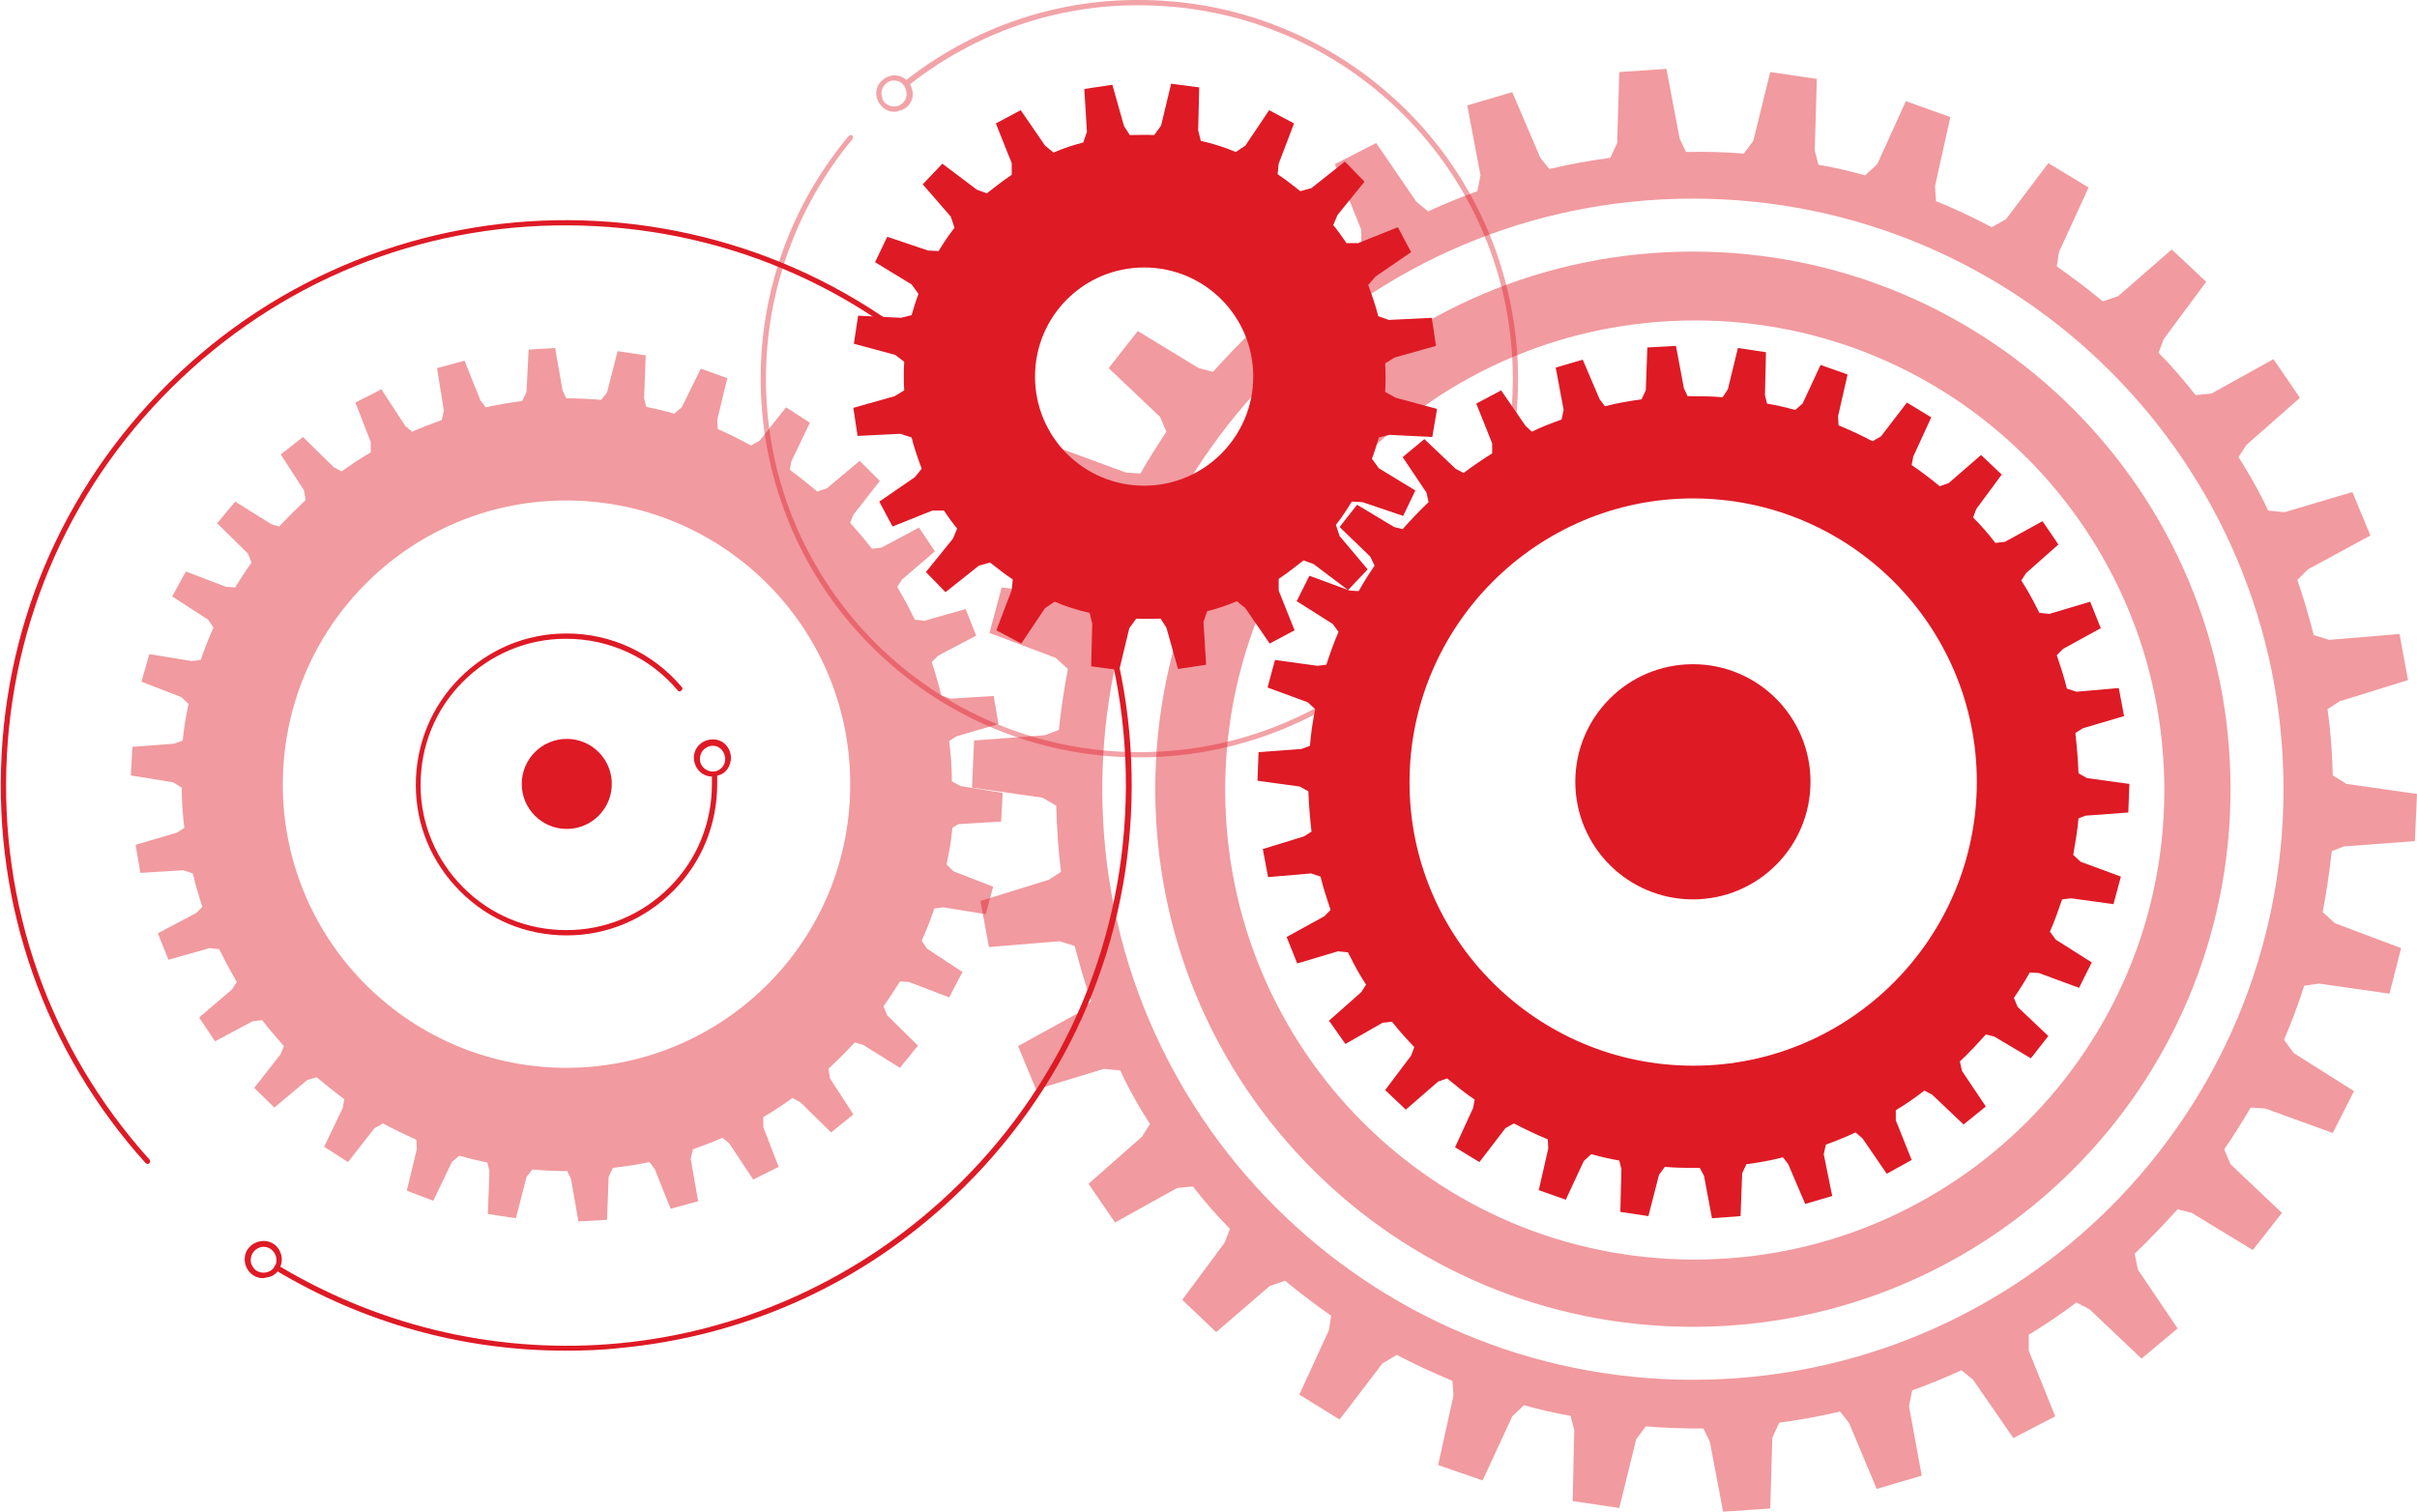
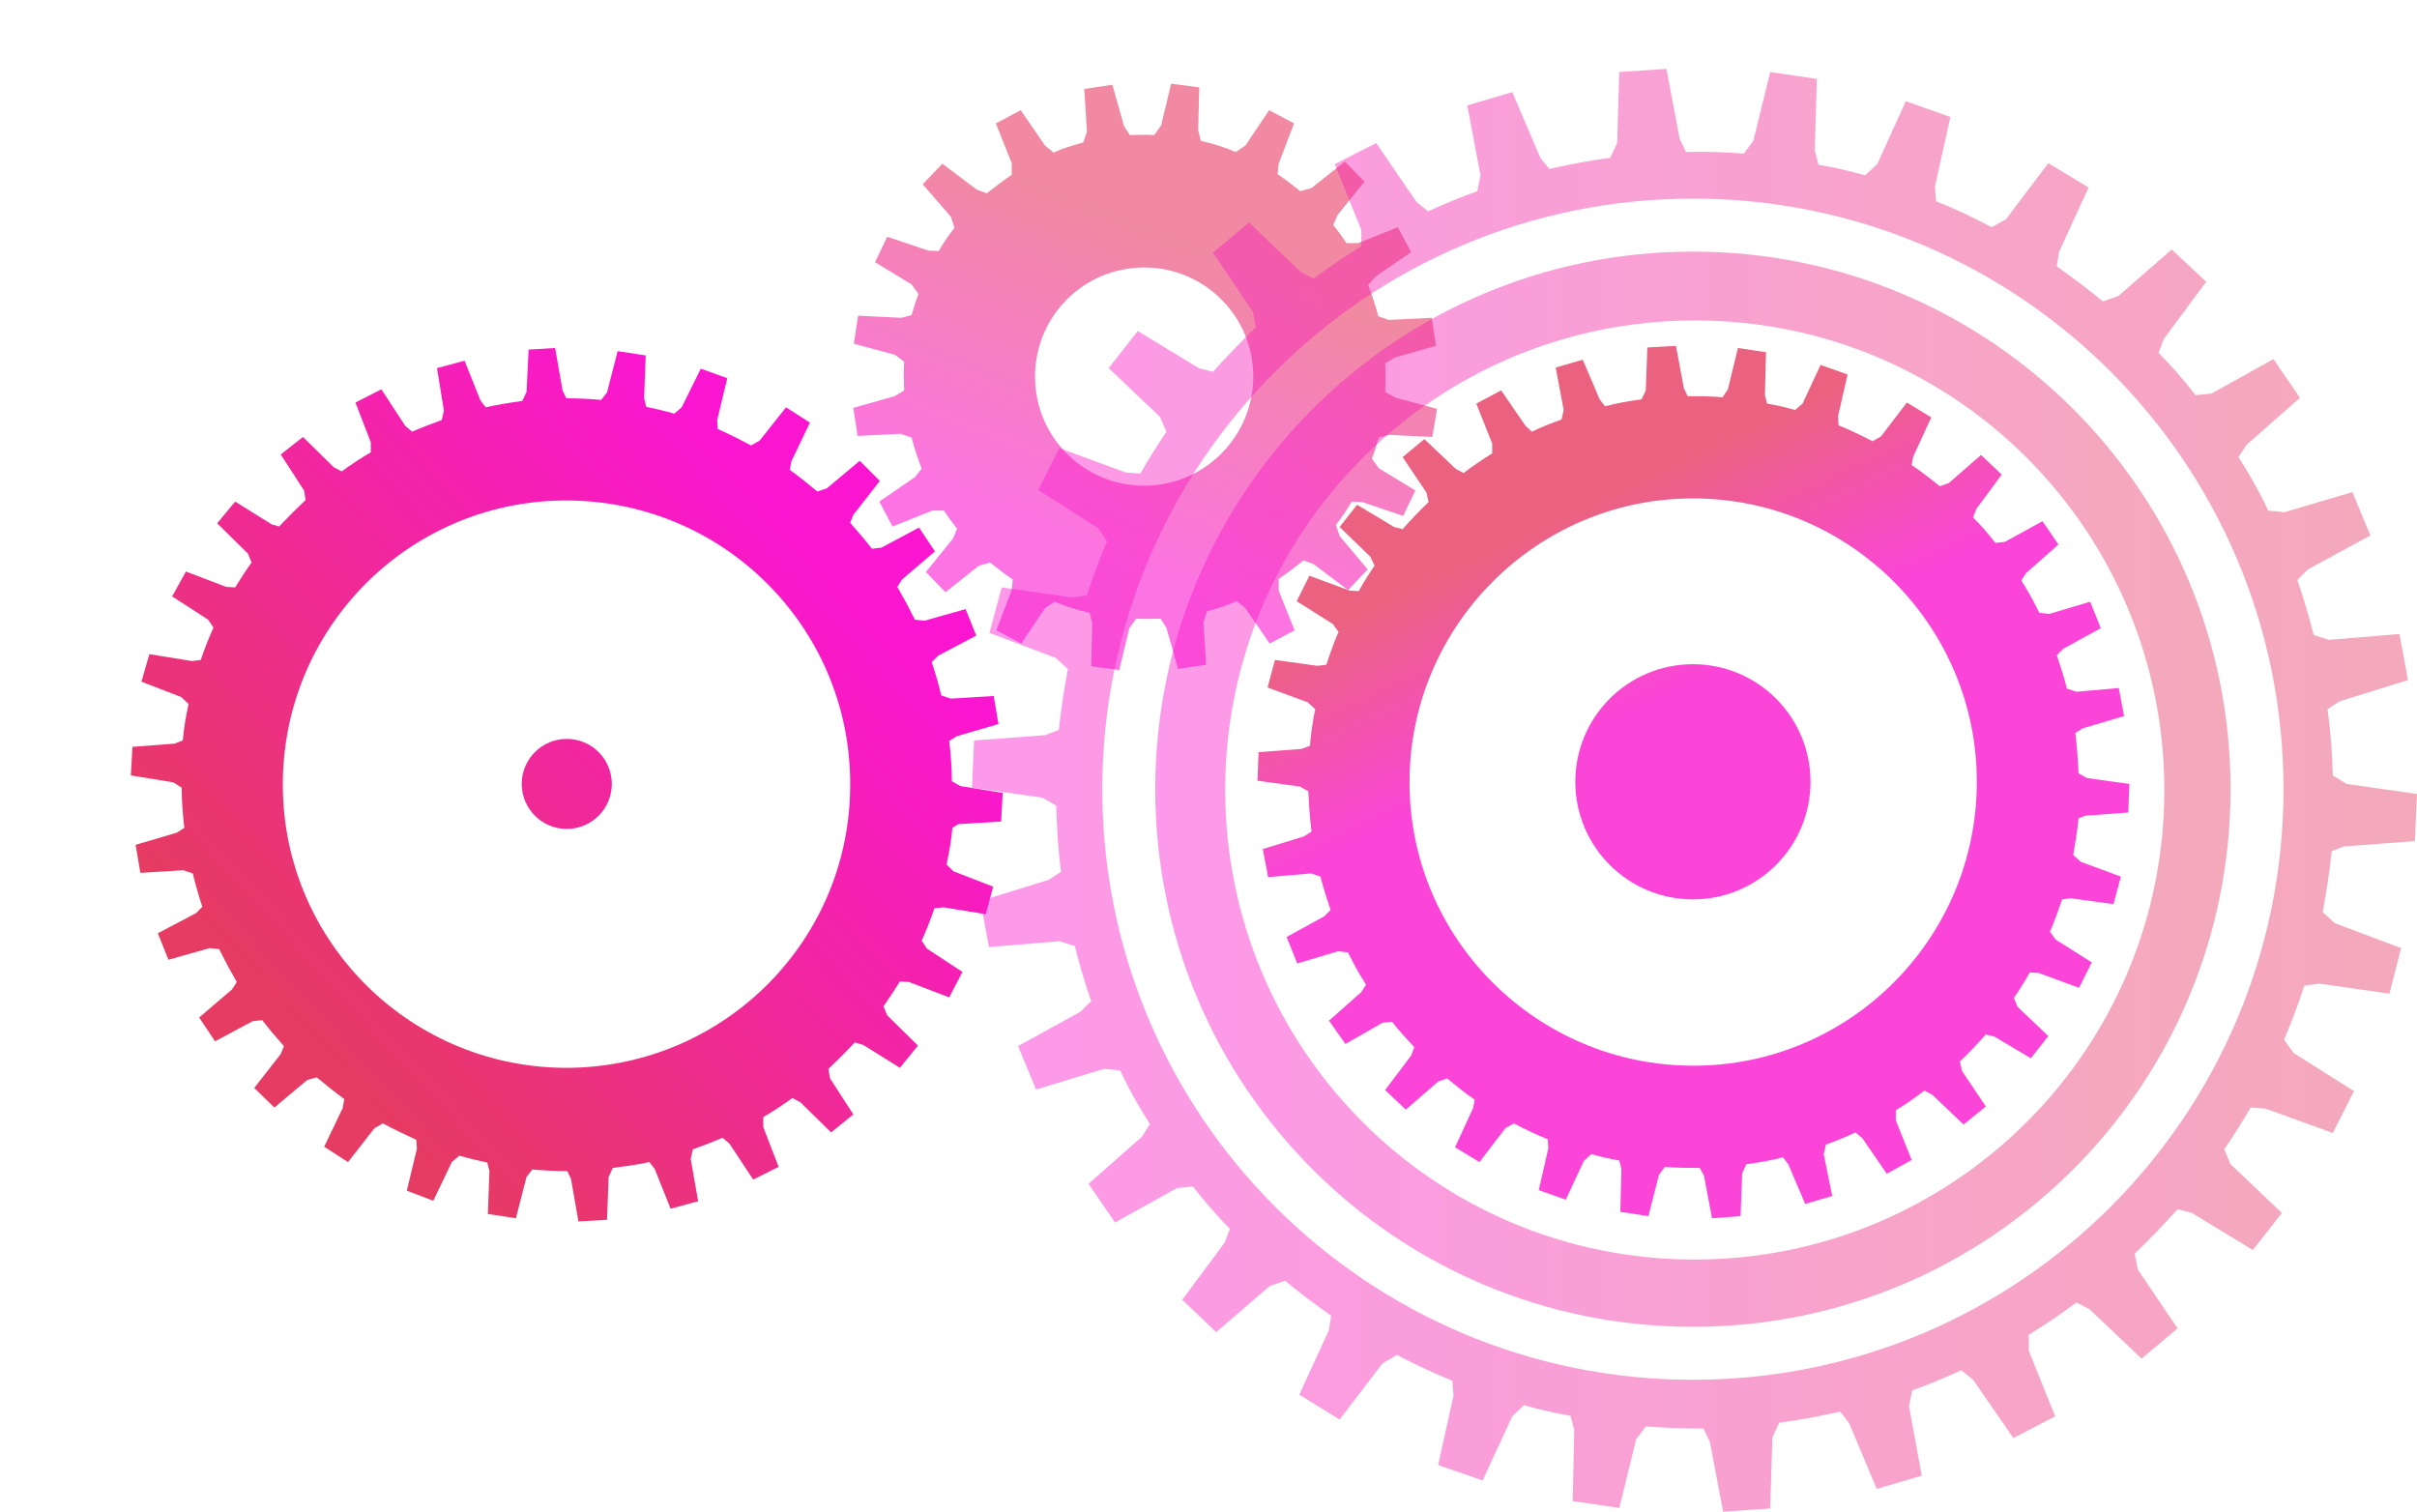
<svg xmlns="http://www.w3.org/2000/svg" version="1.1" id="Layer_1" x="0px" y="0px" viewBox="0 0 456.3 285.4" style="enable-background:new 0 0 456.3 285.4;" xml:space="preserve">
  <style type="text/css">
- 	.st0{fill:#DE1A25;}
- 	.st1{opacity:0.44;fill:#DE1A25;enable-background:new    ;}
- 	.st2{opacity:0.4;fill:#DE1A25;enable-background:new    ;}
+ 	.st0{opacity:0.6;}
+ 	.st1{fill:url(#SVGID_1_);}
+ 	.st2{opacity:0.8;}
+ 	.st3{fill:url(#SVGID_2_);}
+ 	.st4{fill:url(#SVGID_3_);}
+ 	.st5{fill:url(#SVGID_4_);enable-background:new    ;}
+ 	.st6{fill:url(#SVGID_5_);}
+ 	.st7{opacity:0.44;fill:url(#SVGID_6_);enable-background:new    ;}
+ 	.st8{opacity:0.44;fill:url(#SVGID_7_);enable-background:new    ;}
</style>
-   <path class="st0" d="M393.7,154l8.1-0.6l0.2-5.4l-8-1.1l-1.6-0.9c-0.1-2.5-0.3-5.1-0.6-7.6l1.4-0.9l7.8-2.3l-1-5.3l-8,0.7l-1.8-0.6  c-0.5-2.1-1.2-4.2-1.9-6.3l1.2-1.2l7.1-3.9l-2-5l-7.7,2.3l-1.9-0.2l-0.4-0.8c-0.9-1.8-1.9-3.6-3-5.3l0.9-1.4l6.1-5.4l-3-4.4  l-7.1,3.9l-1.8,0.2c-1.3-1.7-2.7-3.3-4.2-4.8l0.6-1.6l4.8-6.5l-3.9-3.7l-6.1,5.3l-1.7,0.6c-1.7-1.4-3.4-2.7-5.3-4l0.3-1.6l3.4-7.4  l-4.6-2.8l-4.9,6.4l-1.6,0.9c-2.1-1.1-4.2-2.1-6.4-3l-0.1-1.7l1.8-7.9l-5.1-1.8l-3.4,7.3l-1.4,1.2c-1.8-0.5-3.5-0.9-5.3-1.2  l-0.4-1.6l0.2-8.1l-5.3-0.8l-1.9,7.8l-1,1.5c-2.2-0.2-4.4-0.2-6.6-0.2l-0.7-1.5l-1.5-8l-5.4,0.3l-0.3,8.1l-0.8,1.7  c-2.3,0.3-4.6,0.7-6.9,1.3l-1-1.3l-3.2-7.5l-5.1,1.5l1.5,8l-0.4,1.8c-1.9,0.7-3.8,1.4-5.6,2.3l-1.2-1.1l-4.6-6.7l-4.7,2.5l3,7.5v1.9  c-1.9,1.2-3.7,2.4-5.4,3.7l-1.5-0.8l-5.9-5.6l-4.1,3.4l4.5,6.7l0.4,1.8c-1.7,1.6-3.3,3.3-4.9,5.1l-1.6-0.4l-7-4.2l-3.3,4.2l5.8,5.6  l0.8,1.7c-1.1,1.6-2.1,3.2-3,4.8l-1.7-0.1l-7.6-2.8l-2.4,4.8l6.8,4.3l1.1,1.5c-0.9,2-1.6,4.1-2.3,6.2l-1.7,0.2l-8-1.1l-1.4,5.2  l7.6,2.8l1.4,1.3c-0.5,2.3-0.8,4.6-1,6.9l-1.6,0.6l-8.1,0.6l-0.2,5.4l8,1.1l1.6,0.9c0.1,2.5,0.3,5.1,0.6,7.6l-1.4,0.9l-7.8,2.4  l1,5.3l8.1-0.7l1.8,0.6c0.5,2.1,1.2,4.2,1.9,6.3l-1.2,1.2l-7.1,3.9l2,5l7.7-2.3l1.9,0.2c0.1,0.3,0.2,0.5,0.4,0.8  c0.9,1.9,1.9,3.6,3,5.3l-0.9,1.4l-6.1,5.4l3.1,4.4l7-4l1.8-0.2c1.3,1.7,2.8,3.3,4.2,4.8l-0.6,1.6l-4.9,6.5l3.9,3.7l6.1-5.3l1.7-0.6  c1.7,1.4,3.4,2.8,5.2,4l-0.3,1.6l-3.4,7.4l4.6,2.8l4.9-6.4l1.6-0.9c2.1,1.1,4.2,2.1,6.4,3l0.1,1.7l-1.8,7.9l5.1,1.8l3.4-7.3l1.4-1.3  c1.8,0.5,3.5,0.9,5.3,1.2l0.4,1.6l-0.2,8.1l5.3,0.8l2-7.8l1.1-1.5c2.2,0.2,4.4,0.2,6.6,0.2l0.8,1.5l1.5,8l5.4-0.4l0.3-8.1l0.8-1.7  c2.3-0.3,4.6-0.7,6.9-1.3l1,1.3l3.2,7.5l5.1-1.5l-1.6-7.9l0.4-1.8c1.9-0.7,3.7-1.4,5.6-2.3l1.3,1.1l4.6,6.7l4.7-2.6l-3-7.5v-1.9  c1.9-1.1,3.7-2.4,5.4-3.7l1.5,0.8l5.9,5.6l4.2-3.4l-4.5-6.7l-0.4-1.8c1.7-1.6,3.3-3.3,4.9-5.1l1.6,0.4l6.9,4.1l3.3-4.2l-5.8-5.5  l-0.7-1.7c1.1-1.6,2.1-3.2,3-4.8l1.7,0.1l7.6,2.8l2.4-4.8l-6.8-4.3l-1.1-1.5c0.9-2,1.6-4.1,2.3-6.1l1.7-0.2l8,1.1l1.4-5.2l-7.6-2.8  l-1.4-1.3c0.4-2.3,0.8-4.6,1-6.9L393.7,154z M319.7,201.2c-29.6,0-53.6-24-53.6-53.5s24-53.6,53.5-53.6c29.6,0,53.6,24,53.6,53.5  c0,0,0,0,0,0l0,0C373.2,177.2,349.2,201.2,319.7,201.2L319.7,201.2L319.7,201.2z" />
-   <path class="st1" d="M180.9,155.6l8.1-0.5l0.3-5.4l-8-1.3l-1.6-0.9c0-2.5-0.2-5.1-0.5-7.6l1.4-0.9l7.9-2.3l-0.9-5.3l-8.1,0.5  l-1.8-0.6c-0.5-2.1-1.1-4.2-1.8-6.3l1.2-1.2l7.2-3.8l-2-5l-7.8,2.2l-1.8-0.2c-0.1-0.3-0.2-0.5-0.4-0.8c-0.9-1.9-1.9-3.6-2.9-5.4  l0.9-1.4l6.2-5.3l-3-4.5l-7.1,3.8l-1.8,0.2c-1.3-1.7-2.7-3.3-4.1-4.9l0.6-1.5l5-6.4l-3.8-3.8l-6.2,5.2l-1.8,0.6  c-1.7-1.4-3.4-2.8-5.2-4.1l0.3-1.6l3.5-7.3l-4.5-2.9l-5,6.3l-1.6,0.9c-2.1-1.1-4.2-2.2-6.3-3.1l-0.1-1.7l1.9-7.9l-5-1.8l-3.6,7.3  l-1.4,1.2c-1.7-0.5-3.5-0.9-5.3-1.3l-0.4-1.6l0.3-8.1l-5.3-0.8l-2,7.8l-1.1,1.4c-2.2-0.2-4.4-0.3-6.6-0.3l-0.7-1.5l-1.4-8L99.8,66  l-0.4,8l-0.8,1.7c-2.3,0.3-4.6,0.7-6.9,1.2l-1-1.3l-3-7.5l-5.2,1.4l1.3,8l-0.4,1.8c-1.9,0.7-3.8,1.4-5.6,2.2l-1.3-1.1L72,73.5  L67.1,76l2.9,7.5v1.9c-1.9,1.1-3.7,2.3-5.5,3.6L63,88.2l-5.8-5.7L53,85.8l4.4,6.8l0.3,1.8c-1.7,1.6-3.4,3.3-5,5L51.3,99l-6.9-4.3  L41,98.8l5.8,5.7l0.7,1.7c-1.1,1.5-2.1,3.1-3.1,4.7l-1.7-0.1l-7.6-2.9l-2.6,4.7l6.8,4.4l1,1.5c-0.9,2-1.7,4-2.4,6.1l-1.7,0.2l-8-1.3  l-1.5,5.2l7.5,2.9l1.4,1.3c-0.5,2.3-0.9,4.6-1.1,6.9l-1.6,0.6L25,141l-0.3,5.4l8,1.3l1.6,1c0,2.5,0.2,5.1,0.5,7.6l-1.4,0.9l-7.8,2.3  l0.9,5.3l8.1-0.5l1.8,0.6c0.5,2.1,1.1,4.2,1.8,6.3l-1.2,1.2l-7.2,3.8l2,5l7.8-2.2l1.8,0.2c0.1,0.3,0.2,0.5,0.4,0.8  c0.9,1.9,1.9,3.6,2.9,5.4l-0.9,1.4l-6.2,5.3l3,4.5l7.1-3.8l1.8-0.2c1.3,1.7,2.7,3.3,4.1,4.9l-0.6,1.5l-5,6.4l3.8,3.7l6.2-5.2  l1.8-0.5c1.7,1.4,3.4,2.8,5.2,4.1l-0.3,1.7l-3.5,7.3l4.5,2.9l5-6.4l1.6-0.9c2,1.1,4.2,2.1,6.3,3.1l0.1,1.7l-1.9,7.9l5,1.9l3.5-7.3  l1.4-1.2c1.8,0.5,3.5,0.9,5.3,1.3l0.4,1.6l-0.3,8.1l5.3,0.8l2-7.8l1.1-1.4c2.2,0.2,4.4,0.3,6.6,0.3l0.7,1.5l1.4,8l5.4-0.3l0.3-8.1  l0.8-1.7c2.3-0.3,4.6-0.6,6.9-1.1l1,1.3l3,7.5l5.2-1.4l-1.4-8l0.4-1.8c1.9-0.7,3.8-1.4,5.6-2.2l1.3,1.1l4.5,6.8l4.8-2.4l-2.9-7.5  v-1.9c1.9-1.1,3.7-2.3,5.5-3.6l1.5,0.8l5.8,5.7l4.2-3.4l-4.4-6.8l-0.3-1.8c1.7-1.6,3.4-3.3,5-5l1.6,0.5l6.9,4.3l3.4-4.2l-5.8-5.7  l-0.7-1.7c1.1-1.6,2.1-3.1,3.1-4.7l1.7,0.1l7.6,2.9l2.5-4.8l-6.7-4.4l-1-1.5c0.9-2,1.7-4,2.4-6.1l1.7-0.2l8,1.3l1.4-5.2l-7.5-2.9  l-1.3-1.3c0.5-2.3,0.9-4.6,1.1-6.9L180.9,155.6z M106.1,201.6c-29.6-0.5-53.2-24.8-52.7-54.4c0.5-29.6,24.8-53.2,54.4-52.7  c29.6,0.5,53.2,24.8,52.7,54.4l0,0C160.1,178.5,135.7,202,106.1,201.6L106.1,201.6z" />
-   <path class="st0" d="M261.5,74c0.1-1.8,0.1-3.6,0-5.4l1.8-1.1l7.8-2.2l-0.8-5.3l-8.1,0.4l-2-0.7c-0.5-2-1.2-4-1.9-5.9l1.4-1.6  l6.7-4.6l-2.5-4.7l-7.5,3h-2.2c-0.8-1.2-1.6-2.3-2.5-3.4l0.8-1.9l5.1-6.3l-3.7-3.8l-6.3,5l-2.1,0.6c-1.4-1.1-2.8-2.2-4.3-3.2l0.2-2  l2.9-7.6l-4.7-2.5l-4.5,6.7l-1.8,1.2c-2.1-0.9-4.3-1.6-6.6-2.1l-0.5-2l0.2-8.1l-5.3-0.7l-1.9,7.9l-1.3,1.8c-1.5-0.1-3.1,0-4.6,0  l-1.1-1.7l-2.2-7.8l-5.3,0.8l0.5,8.1l-0.7,2c-1.9,0.5-3.8,1.1-5.6,1.9l-1.6-1.3l-4.6-6.7l-4.7,2.5l3,7.5v2.2  c-1.6,1.1-3.2,2.3-4.7,3.5l-1.9-0.7l-6.5-4.9l-3.7,3.9l5.3,6.1l0.7,2.1c-1.1,1.4-2.1,2.9-3,4.4l-2-0.1l-7.7-2.6l-2.3,4.8l6.9,4.2  l1.3,1.8c-0.5,1.3-0.9,2.6-1.3,4l-2,0.5l-8.1-0.4l-0.8,5.3l7.8,2.1l1.7,1.3c-0.1,1.8-0.1,3.6,0,5.4l-1.8,1.1l-7.8,2.2l0.8,5.3  l8.1-0.4l2.1,0.7c0.5,2,1.2,4,1.9,5.9l-1.3,1.6l-6.7,4.6l2.5,4.7l7.5-3h2.2c0.8,1.2,1.6,2.3,2.5,3.4l-0.8,1.9l-5.1,6.3l3.7,3.8  l6.3-5l2.1-0.6c1.4,1.1,2.8,2.2,4.3,3.2l-0.2,2l-2.9,7.6l4.7,2.5l4.5-6.7l1.8-1.2c2.1,0.9,4.3,1.6,6.6,2.1l0.5,2l-0.2,8.1l5.3,0.7  l1.9-7.9l1.3-1.8c1.5,0.1,3.1,0,4.6,0l1.1,1.7l2.2,7.8l5.3-0.8l-0.5-8.1l0.7-2c1.9-0.5,3.8-1.1,5.6-1.9l1.6,1.3l4.6,6.7l4.7-2.5  l-3-7.5v-2.2c1.6-1.1,3.2-2.3,4.7-3.5l1.9,0.7l6.5,4.9l3.7-3.9l-5.3-6.3l-0.7-2.1c1.1-1.4,2.1-2.9,3-4.4l2,0.1l7.7,2.6l2.3-4.8  l-6.9-4.2l-1.3-1.8c0.5-1.3,0.9-2.6,1.3-4l2-0.5l8.1,0.4l0.9-5.3l-7.8-2.1L261.5,74z M216,91.7c-11.4,0-20.6-9.2-20.6-20.6  c0-11.4,9.2-20.6,20.6-20.6c11.4,0,20.6,9.2,20.6,20.6C236.6,82.4,227.4,91.7,216,91.7C216,91.7,216,91.7,216,91.7L216,91.7z" />
-   <circle class="st0" cx="319.6" cy="147.6" r="22.2" />
-   <path class="st0" d="M107,176.6c-7.6,0-14.7-2.9-20.1-8.3c-5.4-5.4-8.4-12.5-8.4-20.1c0-7.6,2.9-14.8,8.3-20.2  c5.4-5.4,12.5-8.4,20.1-8.4c0,0,0.1,0,0.1,0c8.4,0,16.3,3.7,21.7,10.1c0.2,0.2,0.2,0.5-0.1,0.7c-0.2,0.2-0.5,0.2-0.7-0.1  c-5.2-6.2-12.9-9.7-21-9.7c0,0-0.1,0-0.1,0c-7.3,0-14.2,2.9-19.4,8.1c-5.2,5.2-8,12.1-8,19.5c0,7.3,2.9,14.2,8.1,19.4  c5.2,5.2,12.1,8,19.4,8c0,0,0.1,0,0.1,0c7.3,0,14.2-2.9,19.4-8.1s8-12.1,8-19.5c0-0.3,0-0.6,0-0.9c0-0.3,0-0.6,0-0.9  c0-0.3,0.2-0.5,0.5-0.5s0.5,0.2,0.5,0.5c0,0.3,0,0.6,0,0.9c0,0.3,0,0.6,0,0.9c0,7.6-2.9,14.8-8.3,20.2c-5.4,5.4-12.5,8.4-20.1,8.4  C107.1,176.6,107.1,176.6,107,176.6z" />
-   <path class="st0" d="M106.7,255c-19.3,0-38-5.2-54.7-15.2c-0.2-0.1-0.3-0.4-0.2-0.7s0.4-0.3,0.7-0.2c40,24,90.3,19.2,125-12  c21-18.9,33.4-44.8,34.9-73s-8-55.3-26.9-76.3c-18.9-21-44.8-33.4-73-34.9c-28.2-1.5-55.3,8-76.3,26.9c-21,18.9-33.4,44.8-34.9,73  c-1.5,28.2,8,55.3,26.9,76.3c0.2,0.2,0.2,0.5,0,0.7c-0.2,0.2-0.5,0.2-0.7,0C8.4,198.4-1.2,171,0.3,142.5  c1.5-28.5,14.1-54.6,35.3-73.7C79.4,29.5,147,33.2,186.3,76.9c19.1,21.2,28.7,48.6,27.2,77.1c-1.5,28.5-14.1,54.6-35.3,73.7  c-17.1,15.4-38.2,24.6-61.1,26.8C113.6,254.9,110.2,255,106.7,255z" />
-   <circle class="st0" cx="107" cy="148" r="8.5" />
-   <path class="st1" d="M442.5,159.8l13.4-1l0.4-8.9L443,148l-2.6-1.6c-0.1-4.2-0.4-8.4-1-12.5l2.3-1.5l12.9-4l-1.6-8.7l-13.3,1.1  l-2.9-0.9c-0.9-3.5-1.9-7-3.1-10.4l2-2l11.8-6.4l-3.4-8.2l-12.8,3.8l-3.1-0.3c-0.2-0.4-0.4-0.9-0.6-1.3c-1.5-3-3.2-6-5-8.8l1.5-2.3  l10.1-8.9l-5-7.3l-11.7,6.5l-3,0.3c-2.2-2.8-4.5-5.5-7-8l1-2.6l8-10.8l-6.5-6.1l-10.1,8.8l-2.9,1c-2.8-2.3-5.7-4.5-8.7-6.6l0.4-2.7  l5.6-12.2l-7.6-4.6l-8,10.6l-2.7,1.5c-3.4-1.8-6.9-3.5-10.5-4.9l-0.2-2.8l2.9-13.1l-8.4-3L354.4,31l-2.3,2.1c-2.9-0.8-5.8-1.5-8.8-2  l-0.7-2.7l0.4-13.5l-8.8-1.3l-3.2,13l-1.8,2.4c-3.6-0.3-7.3-0.4-10.9-0.3l-1.2-2.5L314.6,13l-8.9,0.6L305.3,27l-1.3,2.8  c-3.8,0.5-7.6,1.2-11.5,2.1l-1.7-2.1l-5.3-12.4l-8.5,2.5l2.5,13.2l-0.6,3c-3.1,1.1-6.2,2.4-9.3,3.8l-2.2-1.8l-7.6-11.1L252,31  l5,12.4v3.1c-3.1,1.9-6.1,3.9-9,6.1l-2.5-1.3l-9.7-9.3l-6.8,5.7l7.5,11.1l0.6,3c-2.8,2.7-5.5,5.5-8.1,8.4l-2.7-0.7l-11.5-7l-5.5,7  l9.7,9.2l1.2,2.8c-1.7,2.6-3.4,5.2-4.9,7.9l-2.8-0.2L200,84.6l-4,7.9l11.3,7.2l1.7,2.5c-1.4,3.3-2.7,6.7-3.8,10.2l-2.8,0.4  l-13.3-1.9l-2.3,8.6l12.5,4.7l2.3,2.1c-0.7,3.8-1.3,7.6-1.7,11.5l-2.6,1l-13.4,1l-0.4,8.9l13.3,1.9l2.6,1.5  c0.1,4.2,0.4,8.4,0.9,12.5l-2.3,1.5l-12.9,4l1.6,8.7l13.3-1.1l2.9,0.9c0.9,3.5,1.9,7,3.1,10.4l-2,2l-11.8,6.5l3.4,8.2l12.8-3.9  l3.1,0.3c0.2,0.4,0.4,0.9,0.6,1.3c1.5,3.1,3.2,6,5,8.8l-1.5,2.4l-10.1,8.9l5,7.3l11.7-6.5l3-0.3c2.2,2.8,4.5,5.5,7,8l-1,2.6l-8,10.8  l6.4,6.1l10.1-8.7l2.9-1c2.8,2.3,5.7,4.5,8.7,6.6l-0.4,2.7l-5.6,12.2l7.6,4.7l8.1-10.6l2.7-1.6c3.4,1.8,6.9,3.4,10.5,4.9l0.2,2.8  l-2.9,13.1l8.4,2.9l5.6-12.1l2.2-2.1c2.9,0.8,5.8,1.5,8.8,2l0.7,2.7l-0.3,13.4l8.8,1.3l3.2-13l1.8-2.4c3.6,0.3,7.3,0.4,10.9,0.4  l1.2,2.5l2.5,13.2l8.9-0.6l0.4-13.4l1.3-2.8c3.8-0.5,7.6-1.2,11.5-2.1l1.7,2.2l5.2,12.4l8.5-2.5l-2.4-13.1l0.6-3  c3.1-1.1,6.2-2.4,9.3-3.8l2.2,1.8l7.6,11l7.9-4.1l-5-12.4v-3c3.1-1.9,6.1-3.9,9-6.1l2.5,1.3l9.8,9.3l6.8-5.7l-7.5-11.1l-0.6-3  c2.8-2.7,5.5-5.5,8.1-8.4l2.7,0.7l11.5,7l5.5-7l-9.7-9.2l-1.2-2.8c1.8-2.6,3.4-5.2,5-7.9l2.8,0.2l12.7,4.6l4-7.9l-11.4-7.2l-1.8-2.5  c1.4-3.3,2.7-6.7,3.8-10.2l2.8-0.4l13.3,1.9l2.2-8.6l-12.5-4.7l-2.3-2.1c0.7-3.8,1.3-7.6,1.7-11.5L442.5,159.8z M319.6,260.5  c-61.6,0-111.5-49.9-111.5-111.5S258,37.5,319.6,37.5S431.1,87.4,431.1,149S381.2,260.5,319.6,260.5z" />
-   <path class="st1" d="M319.6,47.5c-56.1,0-101.5,45.4-101.5,101.5s45.4,101.5,101.5,101.5S421.1,205.1,421.1,149  S375.7,47.5,319.6,47.5z M319.9,237.8c-49,0-88.6-39.7-88.6-88.7c0-49,39.7-88.6,88.7-88.6s88.6,39.7,88.6,88.7  C408.6,198.1,368.9,237.8,319.9,237.8L319.9,237.8z" />
-   <path class="st0" d="M49.8,241.3c-1.9,0.1-3.5-1.4-3.6-3.4c-0.1-1.9,1.4-3.5,3.4-3.6s3.5,1.4,3.6,3.4c0,1.6-0.9,3-2.4,3.4  C50.4,241.2,50.1,241.2,49.8,241.3z M49.8,235.4c-0.2,0-0.5,0-0.7,0.1c-1.3,0.4-2,1.7-1.7,3c0,0,0,0,0,0l0,0l0,0  c0.2,0.6,0.6,1.2,1.2,1.5c1.2,0.6,2.6,0.2,3.3-0.9c0.3-0.6,0.4-1.2,0.2-1.9C51.8,236.2,50.9,235.4,49.8,235.4z" />
-   <path class="st0" d="M134.6,146.6c-1.9,0.1-3.5-1.4-3.6-3.4c-0.1-1.9,1.4-3.5,3.4-3.6s3.5,1.4,3.6,3.4c0,1.6-0.9,3-2.4,3.4  C135.2,146.5,134.9,146.6,134.6,146.6z M134.6,140.8c-0.2,0-0.5,0-0.7,0.1c-1.3,0.4-2,1.7-1.7,3c0,0,0,0,0,0l0,0l0,0  c0.4,1.3,1.7,2,3,1.7c0,0,0,0,0,0c1.3-0.4,2-1.7,1.6-3C136.5,141.5,135.6,140.8,134.6,140.8L134.6,140.8z" />
-   <path class="st2" d="M215.1,0c-16-0.1-31.5,5.3-44,15.1c-1.4-1.3-3.5-1.1-4.8,0.3c-1.3,1.4-1.1,3.5,0.3,4.8c0.6,0.6,1.4,0.9,2.3,0.9  c0.3,0,0.6-0.1,0.9-0.2c1.8-0.4,2.9-2.2,2.4-4c-0.1-0.4-0.2-0.7-0.4-1c12.4-9.7,27.6-15,43.3-14.9c38.9,0,70.5,31.5,70.5,70.5  c0,38.9-31.5,70.5-70.5,70.5c-38.9,0-70.5-31.5-70.5-70.5c0-16.5,5.8-32.5,16.3-45.2c0.2-0.2,0.2-0.5,0-0.7c0,0,0,0,0,0  c-0.2-0.2-0.5-0.1-0.7,0.1c-25.3,30.3-21.2,75.4,9.1,100.7s75.4,21.2,100.7-9.1s21.2-75.4-9.1-100.7C248.1,5.9,231.9,0,215.1,0z   M169.5,20c-0.6,0.2-1.3,0.1-1.9-0.2c-0.6-0.3-1-0.8-1.1-1.5l0,0c-0.4-1.3,0.4-2.6,1.6-3c0,0,0,0,0,0c0.2-0.1,0.4-0.1,0.7-0.1  c0.7,0,1.4,0.3,1.8,0.9l0,0l0,0c0.2,0.2,0.3,0.5,0.4,0.8C171.5,18.2,170.8,19.6,169.5,20C169.5,20,169.5,20,169.5,20L169.5,20z" />
+   <g class="st0">
+     <linearGradient id="SVGID_1_" gradientUnits="userSpaceOnUse" x1="203.041" y1="104.454" x2="226.152" y2="45.787">
+       <stop offset="0" style="stop-color:#FA16D0" />
+       <stop offset="1" style="stop-color:#E63B62" />
+     </linearGradient>
+     <path class="st1" d="M261.5,74c0.1-1.8,0.1-3.6,0-5.4l1.8-1.1l7.8-2.2l-0.8-5.3l-8.1,0.4l-2-0.7c-0.5-2-1.2-4-1.9-5.9l1.4-1.6   l6.7-4.6l-2.5-4.7l-7.5,3h-2.2c-0.8-1.2-1.6-2.3-2.5-3.4l0.8-1.9l5.1-6.3l-3.7-3.8l-6.3,5l-2.1,0.6c-1.4-1.1-2.8-2.2-4.3-3.2l0.2-2   l2.9-7.6l-4.7-2.5l-4.5,6.7l-1.8,1.2c-2.1-0.9-4.3-1.6-6.6-2.1l-0.5-2l0.2-8.1l-5.3-0.7l-1.9,7.9l-1.3,1.8c-1.5-0.1-3.1,0-4.6,0   l-1.1-1.7L210,16l-5.3,0.8l0.5,8.1l-0.7,2c-1.9,0.5-3.8,1.1-5.6,1.9l-1.6-1.3l-4.6-6.7l-4.7,2.5l3,7.5V33c-1.6,1.1-3.2,2.3-4.7,3.5   l-1.9-0.7l-6.5-4.9l-3.7,3.9l5.3,6.1l0.7,2.1c-1.1,1.4-2.1,2.9-3,4.4l-2-0.1l-7.7-2.6l-2.3,4.8l6.9,4.2l1.3,1.8   c-0.5,1.3-0.9,2.6-1.3,4l-2,0.5l-8.1-0.4l-0.8,5.3L169,67l1.7,1.3c-0.1,1.8-0.1,3.6,0,5.4l-1.8,1.1l-7.8,2.2l0.8,5.3l8.1-0.4   l2.1,0.7c0.5,2,1.2,4,1.9,5.9l-1.3,1.6l-6.7,4.6l2.5,4.7l7.5-3h2.2c0.8,1.2,1.6,2.3,2.5,3.4l-0.8,1.9l-5.1,6.3l3.7,3.8l6.3-5   l2.1-0.6c1.4,1.1,2.8,2.2,4.3,3.2l-0.2,2l-2.9,7.6l4.7,2.5l4.5-6.7l1.8-1.2c2.1,0.9,4.3,1.6,6.6,2.1l0.5,2l-0.2,8.1l5.3,0.7   l1.9-7.9l1.3-1.8c1.5,0.1,3.1,0,4.6,0l1.1,1.7l2.2,7.8l5.3-0.8l-0.5-8.1l0.7-2c1.9-0.5,3.8-1.1,5.6-1.9l1.6,1.3l4.6,6.7l4.7-2.5   l-3-7.5v-2.2c1.6-1.1,3.2-2.3,4.7-3.5l1.9,0.7l6.5,4.9l3.7-3.9l-5.3-6.3l-0.7-2.1c1.1-1.4,2.1-2.9,3-4.4l2,0.1l7.7,2.6l2.3-4.8   l-6.9-4.2l-1.3-1.8c0.5-1.3,0.9-2.6,1.3-4l2-0.5l8.1,0.4l0.9-5.3l-7.8-2.1L261.5,74z M216,91.7c-11.4,0-20.6-9.2-20.6-20.6   s9.2-20.6,20.6-20.6c11.4,0,20.6,9.2,20.6,20.6C236.6,82.4,227.4,91.7,216,91.7L216,91.7L216,91.7z" />
+   </g>
+   <g class="st2">
+     <linearGradient id="SVGID_2_" gradientUnits="userSpaceOnUse" x1="312.58" y1="132.641" x2="295.987" y2="97.678">
+       <stop offset="0" style="stop-color:#FA16D0" />
+       <stop offset="1" style="stop-color:#E63B62" />
+     </linearGradient>
+     <path class="st3" d="M393.7,154l8.1-0.6l0.2-5.4l-8-1.1l-1.6-0.9c-0.1-2.5-0.3-5.1-0.6-7.6l1.4-0.9l7.8-2.3l-1-5.3l-8,0.7l-1.8-0.6   c-0.5-2.1-1.2-4.2-1.9-6.3l1.2-1.2l7.1-3.9l-2-5l-7.7,2.3l-1.9-0.2l-0.4-0.8c-0.9-1.8-1.9-3.6-3-5.3l0.9-1.4l6.1-5.4l-3-4.4   l-7.1,3.9l-1.8,0.2c-1.3-1.7-2.7-3.3-4.2-4.8l0.6-1.6l4.8-6.5l-3.9-3.7l-6.1,5.3l-1.7,0.6c-1.7-1.4-3.4-2.7-5.3-4l0.3-1.6l3.4-7.4   L360,76l-4.9,6.4l-1.6,0.9c-2.1-1.1-4.2-2.1-6.4-3l-0.1-1.7l1.8-7.9l-5.1-1.8l-3.4,7.3l-1.4,1.2c-1.8-0.5-3.5-0.9-5.3-1.2l-0.4-1.6   l0.2-8.1l-5.3-0.8l-1.9,7.8l-1,1.5c-2.2-0.2-4.4-0.2-6.6-0.2l-0.7-1.5l-1.5-8l-5.4,0.3l-0.3,8.1l-0.8,1.7c-2.3,0.3-4.6,0.7-6.9,1.3   l-1-1.3l-3.2-7.5l-5.1,1.5l1.5,8l-0.4,1.8c-1.9,0.7-3.8,1.4-5.6,2.3l-1.2-1.1l-4.6-6.7l-4.7,2.5l3,7.5v1.9   c-1.9,1.2-3.7,2.4-5.4,3.7l-1.5-0.8l-5.9-5.6l-4.1,3.4l4.5,6.7l0.4,1.8c-1.7,1.6-3.3,3.3-4.9,5.1l-1.6-0.4l-7-4.2l-3.3,4.2l5.8,5.6   l0.8,1.7c-1.1,1.6-2.1,3.2-3,4.8l-1.7-0.1l-7.6-2.8l-2.4,4.8l6.8,4.3l1.1,1.5c-0.9,2-1.6,4.1-2.3,6.2l-1.7,0.2l-8-1.1l-1.4,5.2   l7.6,2.8l1.4,1.3c-0.5,2.3-0.8,4.6-1,6.9l-1.6,0.6l-8.1,0.6l-0.2,5.4l8,1.1l1.6,0.9c0.1,2.5,0.3,5.1,0.6,7.6l-1.4,0.9l-7.8,2.4   l1,5.3l8.1-0.7l1.8,0.6c0.5,2.1,1.2,4.2,1.9,6.3L250,173l-7.1,3.9l2,5l7.7-2.3l1.9,0.2c0.1,0.3,0.2,0.5,0.4,0.8   c0.9,1.9,1.9,3.6,3,5.3l-0.9,1.4l-6.1,5.4l3.1,4.4l7-4l1.8-0.2c1.3,1.7,2.8,3.3,4.2,4.8l-0.6,1.6l-4.9,6.5l3.9,3.7l6.1-5.3l1.7-0.6   c1.7,1.4,3.4,2.8,5.2,4l-0.3,1.6l-3.4,7.4l4.6,2.8l4.9-6.4l1.6-0.9c2.1,1.1,4.2,2.1,6.4,3l0.1,1.7l-1.8,7.9l5.1,1.8l3.4-7.3   l1.4-1.3c1.8,0.5,3.5,0.9,5.3,1.2l0.4,1.6l-0.2,8.1l5.3,0.8l2-7.8l1.1-1.5c2.2,0.2,4.4,0.2,6.6,0.2l0.8,1.5l1.5,8l5.4-0.4l0.3-8.1   l0.8-1.7c2.3-0.3,4.6-0.7,6.9-1.3l1,1.3l3.2,7.5l5.1-1.5l-1.6-7.9l0.4-1.8c1.9-0.7,3.7-1.4,5.6-2.3l1.3,1.1l4.6,6.7l4.7-2.6l-3-7.5   v-1.9c1.9-1.1,3.7-2.4,5.4-3.7l1.5,0.8l5.9,5.6l4.2-3.4l-4.5-6.7l-0.4-1.8c1.7-1.6,3.3-3.3,4.9-5.1l1.6,0.4l6.9,4.1l3.3-4.2   l-5.8-5.5l-0.7-1.7c1.1-1.6,2.1-3.2,3-4.8l1.7,0.1l7.6,2.8l2.4-4.8l-6.8-4.3l-1.1-1.5c0.9-2,1.6-4.1,2.3-6.1l1.7-0.2l8,1.1l1.4-5.2   l-7.6-2.8l-1.4-1.3c0.4-2.3,0.8-4.6,1-6.9L393.7,154z M319.7,201.2c-29.6,0-53.6-24-53.6-53.5s24-53.6,53.5-53.6   c29.6,0,53.6,24,53.6,53.5l0,0l0,0C373.2,177.2,349.2,201.2,319.7,201.2L319.7,201.2L319.7,201.2z" />
+     <linearGradient id="SVGID_3_" gradientUnits="userSpaceOnUse" x1="312.515" y1="132.671" x2="295.923" y2="97.708">
+       <stop offset="0" style="stop-color:#FA16D0" />
+       <stop offset="1" style="stop-color:#E63B62" />
+     </linearGradient>
+     <circle class="st4" cx="319.6" cy="147.6" r="22.2" />
+   </g>
+   <g>
+     <linearGradient id="SVGID_4_" gradientUnits="userSpaceOnUse" x1="154.741" y1="104.407" x2="55.778" y2="195.074">
+       <stop offset="0" style="stop-color:#FA16D0" />
+       <stop offset="1" style="stop-color:#E63B62" />
+     </linearGradient>
+     <path class="st5" d="M180.9,155.6l8.1-0.5l0.3-5.4l-8-1.3l-1.6-0.9c0-2.5-0.2-5.1-0.5-7.6l1.4-0.9l7.9-2.3l-0.9-5.3l-8.1,0.5   l-1.8-0.6c-0.5-2.1-1.1-4.2-1.8-6.3l1.2-1.2l7.2-3.8l-2-5l-7.8,2.2l-1.8-0.2c-0.1-0.3-0.2-0.5-0.4-0.8c-0.9-1.9-1.9-3.6-2.9-5.4   l0.9-1.4l6.2-5.3l-3-4.5l-7.1,3.8l-1.8,0.2c-1.3-1.7-2.7-3.3-4.1-4.9l0.6-1.5l5-6.4l-3.8-3.8l-6.2,5.2l-1.8,0.6   c-1.7-1.4-3.4-2.8-5.2-4.1l0.3-1.6l3.5-7.3l-4.5-2.9l-5,6.3l-1.6,0.9c-2.1-1.1-4.2-2.2-6.3-3.1l-0.1-1.7l1.9-7.9l-5-1.8l-3.6,7.3   l-1.4,1.2c-1.7-0.5-3.5-0.9-5.3-1.3l-0.4-1.6l0.3-8.1l-5.3-0.8l-2,7.8l-1.1,1.4c-2.2-0.2-4.4-0.3-6.6-0.3l-0.7-1.5l-1.4-8l-5,0.3   l-0.4,8l-0.8,1.7c-2.3,0.3-4.6,0.7-6.9,1.2l-1-1.3l-3-7.5l-5.2,1.4l1.3,8l-0.4,1.8c-1.9,0.7-3.8,1.4-5.6,2.2l-1.3-1.1L72,73.5   L67.1,76l2.9,7.5v1.9c-1.9,1.1-3.7,2.3-5.5,3.6L63,88.2l-5.8-5.7L53,85.8l4.4,6.8l0.3,1.8c-1.7,1.6-3.4,3.3-5,5L51.3,99l-6.9-4.3   L41,98.8l5.8,5.7l0.7,1.7c-1.1,1.5-2.1,3.1-3.1,4.7l-1.7-0.1l-7.6-2.9l-2.6,4.7l6.8,4.4l1,1.5c-0.9,2-1.7,4-2.4,6.1l-1.7,0.2   l-8-1.3l-1.5,5.2l7.5,2.9l1.4,1.3c-0.5,2.3-0.9,4.6-1.1,6.9l-1.6,0.6L25,141l-0.3,5.4l8,1.3l1.6,1c0,2.5,0.2,5.1,0.5,7.6l-1.4,0.9   l-7.8,2.3l0.9,5.3l8.1-0.5l1.8,0.6c0.5,2.1,1.1,4.2,1.8,6.3l-1.2,1.2l-7.2,3.8l2,5l7.8-2.2l1.8,0.2c0.1,0.3,0.2,0.5,0.4,0.8   c0.9,1.9,1.9,3.6,2.9,5.4l-0.9,1.4l-6.2,5.3l3,4.5l7.1-3.8l1.8-0.2c1.3,1.7,2.7,3.3,4.1,4.9L53,199l-5,6.4l3.8,3.7l6.2-5.2l1.8-0.5   c1.7,1.4,3.4,2.8,5.2,4.1l-0.3,1.7l-3.5,7.3l4.5,2.9l5-6.4l1.6-0.9c2,1.1,4.2,2.1,6.3,3.1l0.1,1.7l-1.9,7.9l5,1.9l3.5-7.3l1.4-1.2   c1.8,0.5,3.5,0.9,5.3,1.3l0.4,1.6l-0.3,8.1l5.3,0.8l2-7.8l1.1-1.4c2.2,0.2,4.4,0.3,6.6,0.3l0.7,1.5l1.4,8l5.4-0.3l0.3-8.1l0.8-1.7   c2.3-0.3,4.6-0.6,6.9-1.1l1,1.3l3,7.5l5.2-1.4l-1.4-8l0.4-1.8c1.9-0.7,3.8-1.4,5.6-2.2l1.3,1.1l4.5,6.8l4.8-2.4l-2.9-7.5v-1.9   c1.9-1.1,3.7-2.3,5.5-3.6l1.5,0.8l5.8,5.7l4.2-3.4l-4.4-6.8l-0.3-1.8c1.7-1.6,3.4-3.3,5-5l1.6,0.5l6.9,4.3l3.4-4.2l-5.8-5.7   l-0.7-1.7c1.1-1.6,2.1-3.1,3.1-4.7l1.7,0.1l7.6,2.9l2.5-4.8l-6.7-4.4l-1-1.5c0.9-2,1.7-4,2.4-6.1l1.7-0.2l8,1.3l1.4-5.2l-7.5-2.9   l-1.3-1.3c0.5-2.3,0.9-4.6,1.1-6.9L180.9,155.6z M106.1,201.6c-29.6-0.5-53.2-24.8-52.7-54.4S78.2,94,107.8,94.5   s53.2,24.8,52.7,54.4l0,0C160.1,178.5,135.7,202,106.1,201.6L106.1,201.6z" />
+     <linearGradient id="SVGID_5_" gradientUnits="userSpaceOnUse" x1="154.668" y1="104.328" x2="55.706" y2="194.994">
+       <stop offset="0" style="stop-color:#FA16D0" />
+       <stop offset="1" style="stop-color:#E63B62" />
+     </linearGradient>
+     <circle class="st6" cx="107" cy="148" r="8.5" />
+   </g>
+   <g>
+     <linearGradient id="SVGID_6_" gradientUnits="userSpaceOnUse" x1="183.5" y1="149.2" x2="456.3" y2="149.2">
+       <stop offset="0" style="stop-color:#FA16D0" />
+       <stop offset="1" style="stop-color:#E63B62" />
+     </linearGradient>
+     <path class="st7" d="M442.5,159.8l13.4-1l0.4-8.9L443,148l-2.6-1.6c-0.1-4.2-0.4-8.4-1-12.5l2.3-1.5l12.9-4l-1.6-8.7l-13.3,1.1   l-2.9-0.9c-0.9-3.5-1.9-7-3.1-10.4l2-2l11.8-6.4l-3.4-8.2l-12.8,3.8l-3.1-0.3c-0.2-0.4-0.4-0.9-0.6-1.3c-1.5-3-3.2-6-5-8.8l1.5-2.3   l10.1-8.9l-5-7.3l-11.7,6.5l-3,0.3c-2.2-2.8-4.5-5.5-7-8l1-2.6l8-10.8l-6.5-6.1l-10.1,8.8l-2.9,1c-2.8-2.3-5.7-4.5-8.7-6.6l0.4-2.7   l5.6-12.2l-7.6-4.6l-8,10.6l-2.7,1.5c-3.4-1.8-6.9-3.5-10.5-4.9l-0.2-2.8l2.9-13.1l-8.4-3L354.4,31l-2.3,2.1   c-2.9-0.8-5.8-1.5-8.8-2l-0.7-2.7l0.4-13.5l-8.8-1.3l-3.2,13l-1.8,2.4c-3.6-0.3-7.3-0.4-10.9-0.3l-1.2-2.5L314.6,13l-8.9,0.6   L305.3,27l-1.3,2.8c-3.8,0.5-7.6,1.2-11.5,2.1l-1.7-2.1l-5.3-12.4l-8.5,2.5l2.5,13.2l-0.6,3c-3.1,1.1-6.2,2.4-9.3,3.8l-2.2-1.8   L259.8,27l-7.8,4l5,12.4v3.1c-3.1,1.9-6.1,3.9-9,6.1l-2.5-1.3l-9.7-9.3l-6.8,5.7l7.5,11.1l0.6,3c-2.8,2.7-5.5,5.5-8.1,8.4l-2.7-0.7   l-11.5-7l-5.5,7l9.7,9.2l1.2,2.8c-1.7,2.6-3.4,5.2-4.9,7.9l-2.8-0.2L200,84.6l-4,7.9l11.3,7.2l1.7,2.5c-1.4,3.3-2.7,6.7-3.8,10.2   l-2.8,0.4l-13.3-1.9l-2.3,8.6l12.5,4.7l2.3,2.1c-0.7,3.8-1.3,7.6-1.7,11.5l-2.6,1l-13.4,1l-0.4,8.9l13.3,1.9l2.6,1.5   c0.1,4.2,0.4,8.4,0.9,12.5l-2.3,1.5l-12.9,4l1.6,8.7l13.3-1.1l2.9,0.9c0.9,3.5,1.9,7,3.1,10.4l-2,2l-11.8,6.5l3.4,8.2l12.8-3.9   l3.1,0.3c0.2,0.4,0.4,0.9,0.6,1.3c1.5,3.1,3.2,6,5,8.8l-1.5,2.4l-10.1,8.9l5,7.3l11.7-6.5l3-0.3c2.2,2.8,4.5,5.5,7,8l-1,2.6   l-8,10.8l6.4,6.1l10.1-8.7l2.9-1c2.8,2.3,5.7,4.5,8.7,6.6l-0.4,2.7l-5.6,12.2l7.6,4.7l8.1-10.6l2.7-1.6c3.4,1.8,6.9,3.4,10.5,4.9   l0.2,2.8l-2.9,13.1l8.4,2.9l5.6-12.1l2.2-2.1c2.9,0.8,5.8,1.5,8.8,2l0.7,2.7l-0.3,13.4l8.8,1.3l3.2-13l1.8-2.4   c3.6,0.3,7.3,0.4,10.9,0.4l1.2,2.5l2.5,13.2l8.9-0.6l0.4-13.4l1.3-2.8c3.8-0.5,7.6-1.2,11.5-2.1l1.7,2.2l5.2,12.4l8.5-2.5   l-2.4-13.1l0.6-3c3.1-1.1,6.2-2.4,9.3-3.8l2.2,1.8l7.6,11l7.9-4.1l-5-12.4v-3c3.1-1.9,6.1-3.9,9-6.1l2.5,1.3l9.8,9.3l6.8-5.7   l-7.5-11.1l-0.6-3c2.8-2.7,5.5-5.5,8.1-8.4l2.7,0.7l11.5,7l5.5-7l-9.7-9.2l-1.2-2.8c1.8-2.6,3.4-5.2,5-7.9l2.8,0.2l12.7,4.6l4-7.9   l-11.4-7.2l-1.8-2.5c1.4-3.3,2.7-6.7,3.8-10.2l2.8-0.4l13.3,1.9l2.2-8.6l-12.5-4.7l-2.3-2.1c0.7-3.8,1.3-7.6,1.7-11.5L442.5,159.8z    M319.6,260.5c-61.6,0-111.5-49.9-111.5-111.5S258,37.5,319.6,37.5S431.1,87.4,431.1,149S381.2,260.5,319.6,260.5z" />
+     <linearGradient id="SVGID_7_" gradientUnits="userSpaceOnUse" x1="218.1" y1="149" x2="421.1" y2="149">
+       <stop offset="0" style="stop-color:#FA16D0" />
+       <stop offset="1" style="stop-color:#E63B62" />
+     </linearGradient>
+     <path class="st8" d="M319.6,47.5c-56.1,0-101.5,45.4-101.5,101.5s45.4,101.5,101.5,101.5S421.1,205.1,421.1,149   S375.7,47.5,319.6,47.5z M319.9,237.8c-49,0-88.6-39.7-88.6-88.7S271,60.5,320,60.5s88.6,39.7,88.6,88.7   C408.6,198.1,368.9,237.8,319.9,237.8L319.9,237.8z" />
+   </g>
</svg>
